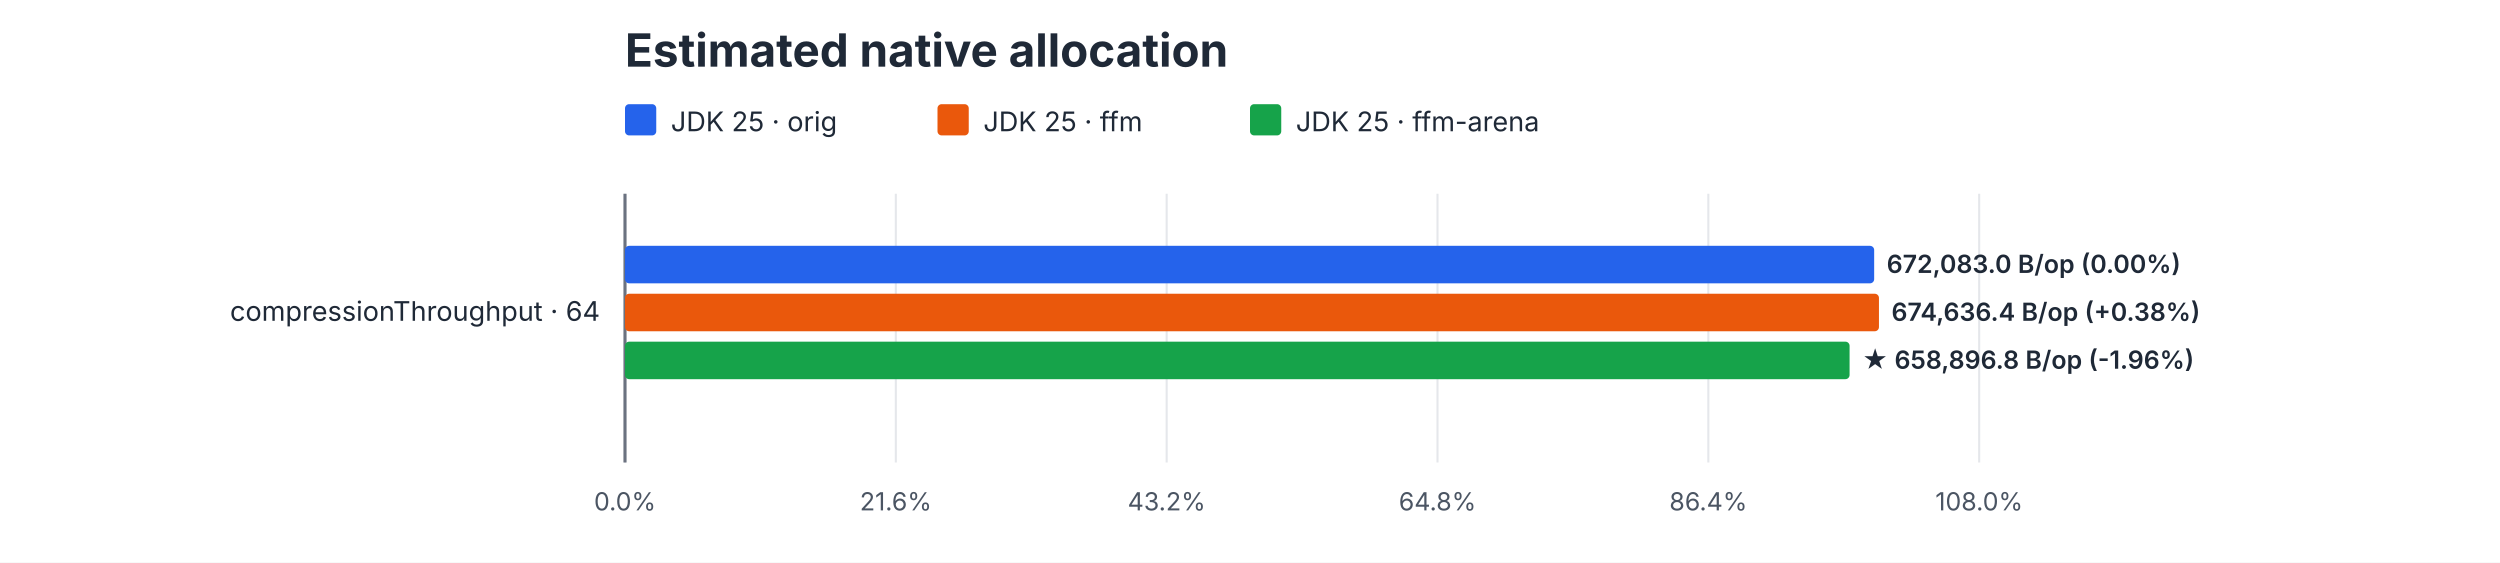
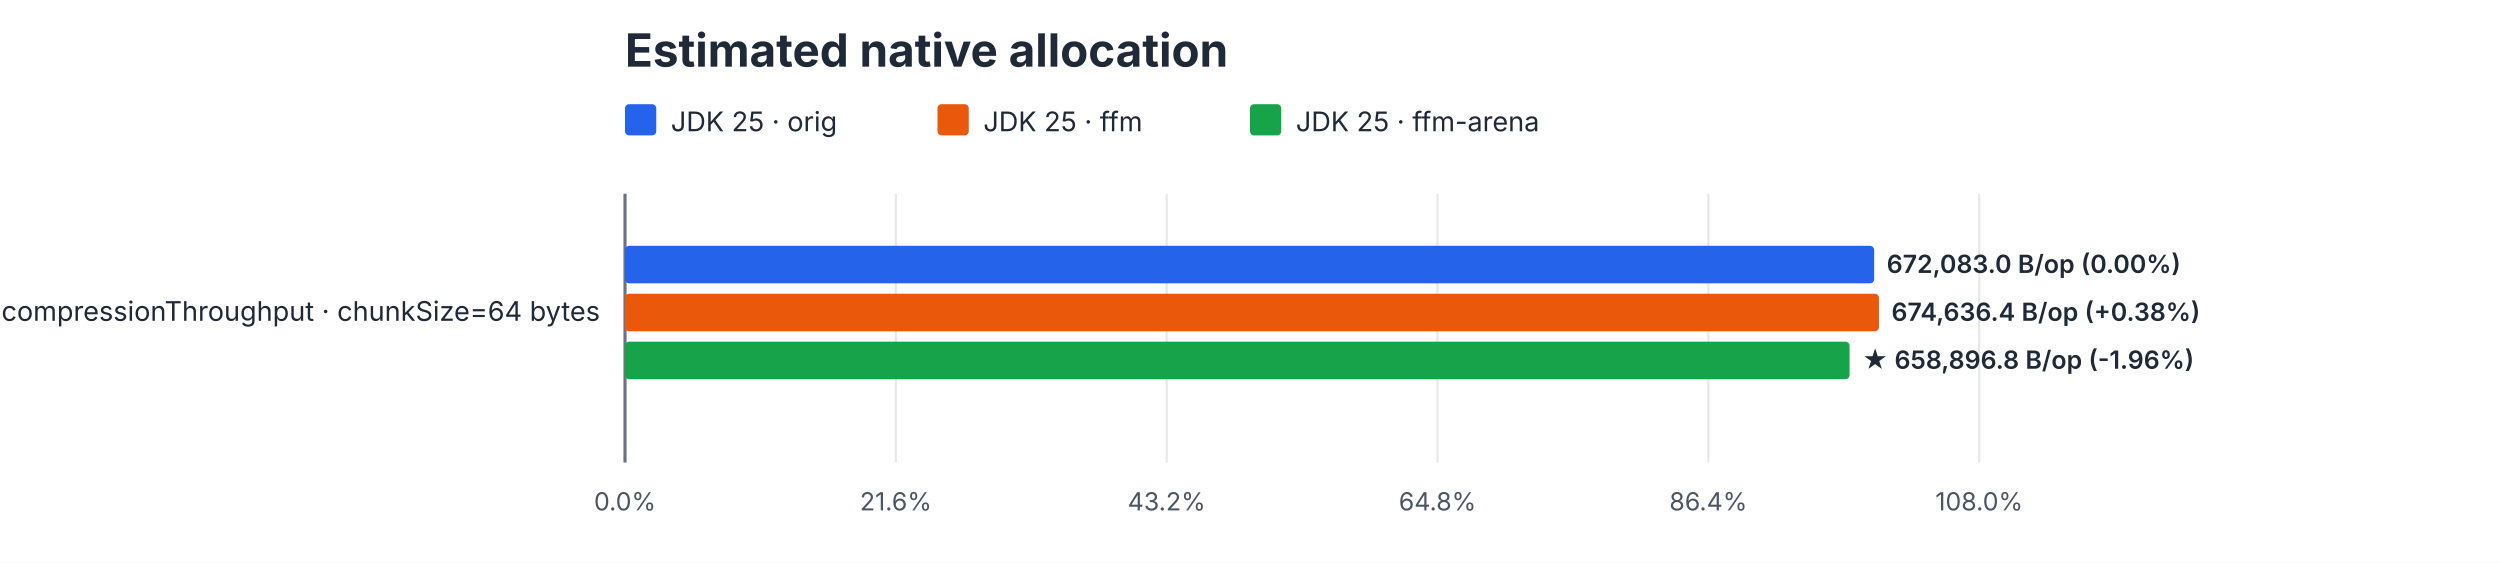
<svg xmlns="http://www.w3.org/2000/svg" width="1200" height="270" viewBox="0 0 1200 270">
  <rect width="100%" height="100%" fill="#ffffff" />
  <style>text{font-family:system-ui,-apple-system,sans-serif;fill:#1f2937}.title{font-size:22px;font-weight:700}.label{font-size:13px}.tick{font-size:12px;fill:#4b5563}.value{font-size:12px;font-weight:600}</style>
  <text x="300" y="32" class="title">Estimated native allocation</text>
  <rect x="300" y="50" width="15" height="15" rx="2" fill="#2563eb" />
  <text x="322" y="63" class="label">JDK 25 · orig</text>
  <rect x="450" y="50" width="15" height="15" rx="2" fill="#ea580c" />
  <text x="472" y="63" class="label">JDK 25 · ffm</text>
  <rect x="600" y="50" width="15" height="15" rx="2" fill="#16a34a" />
  <text x="622" y="63" class="label">JDK 25 · ffm-arena</text>
  <line x1="300.0" y1="93" x2="300.0" y2="222" stroke="#e5e7eb" />
  <text x="300.0" y="245" text-anchor="middle" class="tick">0.0%</text>
  <line x1="430.0" y1="93" x2="430.0" y2="222" stroke="#e5e7eb" />
  <text x="430.0" y="245" text-anchor="middle" class="tick">21.6%</text>
  <line x1="560.0" y1="93" x2="560.0" y2="222" stroke="#e5e7eb" />
  <text x="560.0" y="245" text-anchor="middle" class="tick">43.2%</text>
  <line x1="690.0" y1="93" x2="690.0" y2="222" stroke="#e5e7eb" />
  <text x="690.0" y="245" text-anchor="middle" class="tick">64.8%</text>
  <line x1="820.0" y1="93" x2="820.0" y2="222" stroke="#e5e7eb" />
  <text x="820.0" y="245" text-anchor="middle" class="tick">86.4%</text>
  <line x1="950.0" y1="93" x2="950.0" y2="222" stroke="#e5e7eb" />
  <text x="950.0" y="245" text-anchor="middle" class="tick">108.0%</text>
  <line x1="300.0" y1="93" x2="300.0" y2="222" stroke="#6b7280" stroke-width="1.5" />
-   <text x="288" y="154.0" text-anchor="end" class="label">compressionThroughput · 64</text>
+   <text x="288" y="154.0" text-anchor="end" class="label">compressionThroughput · chunkSize=64 bytes</text>
  <rect x="300.0" y="118.0" width="599.6" height="18" rx="2" fill="#2563eb" />
  <text x="905.6" y="131.0" text-anchor="start" class="value">672,083.0 B/op (0.00%)</text>
  <rect x="300.0" y="141.0" width="601.9" height="18" rx="2" fill="#ea580c" />
  <text x="907.9" y="154.0" text-anchor="start" class="value">674,636.4 B/op (+0.38%)</text>
  <rect x="300.0" y="164.0" width="587.8" height="18" rx="2" fill="#16a34a" />
  <text x="893.8" y="177.0" text-anchor="start" class="value">★ 658,896.8 B/op (-1.96%)</text>
</svg>
